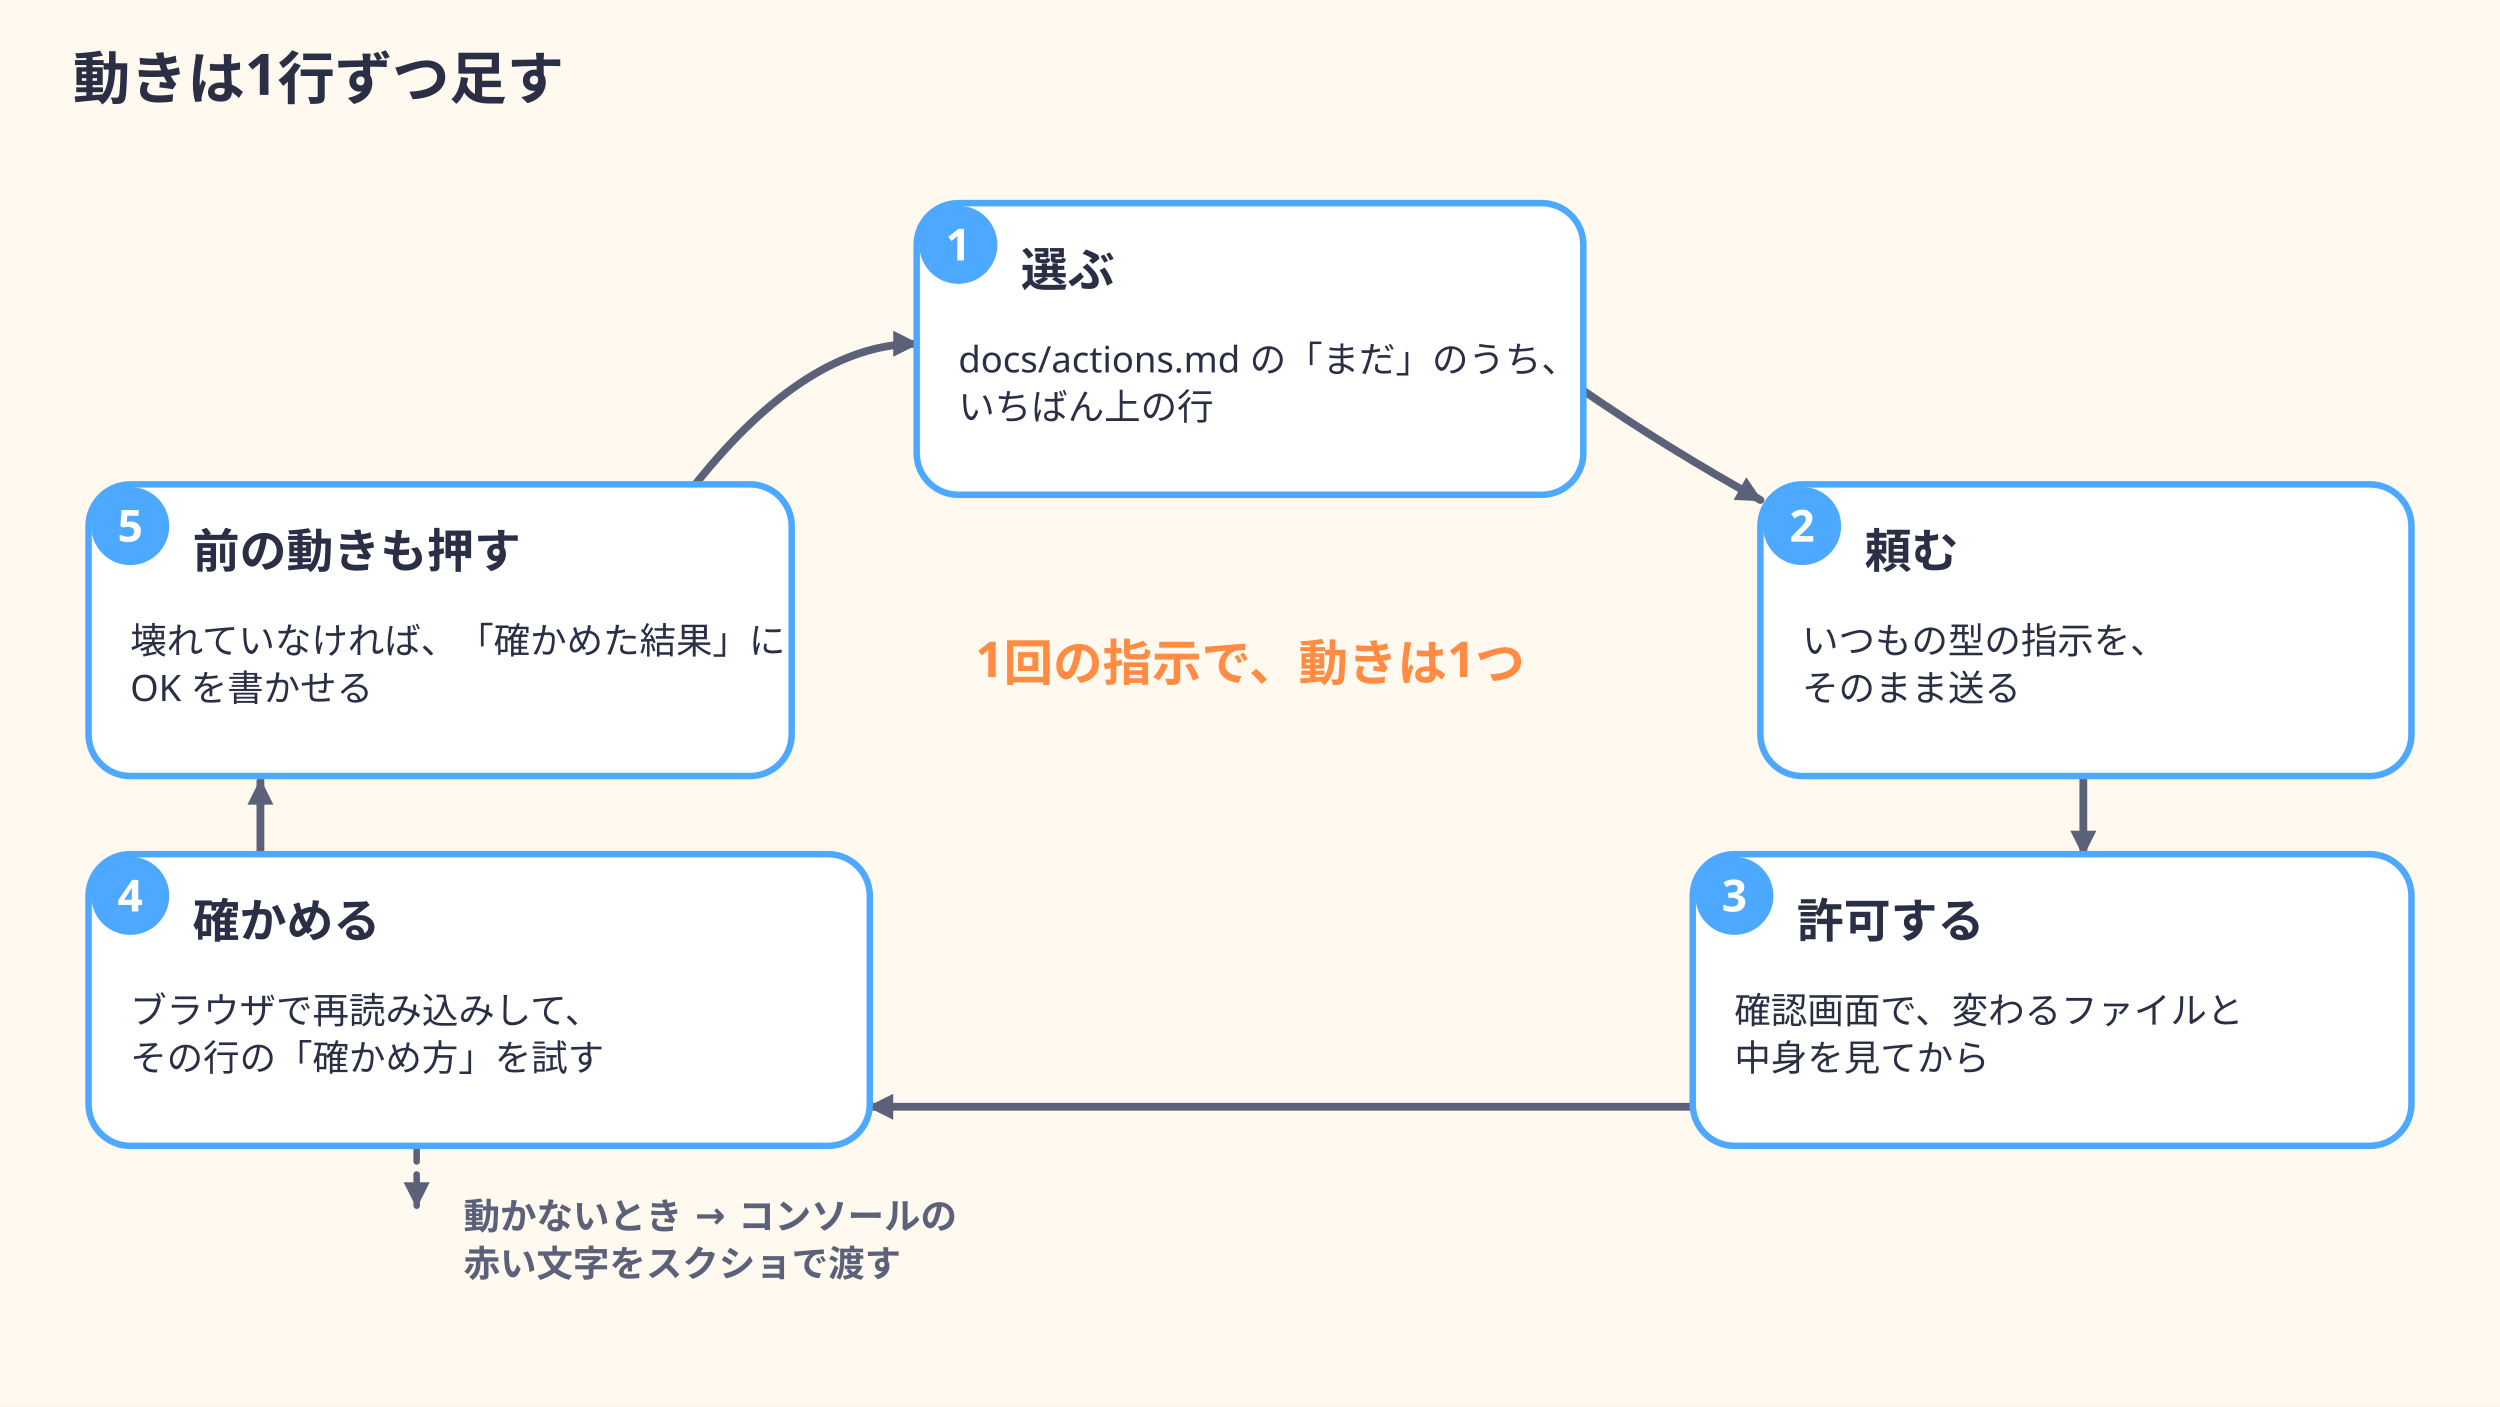
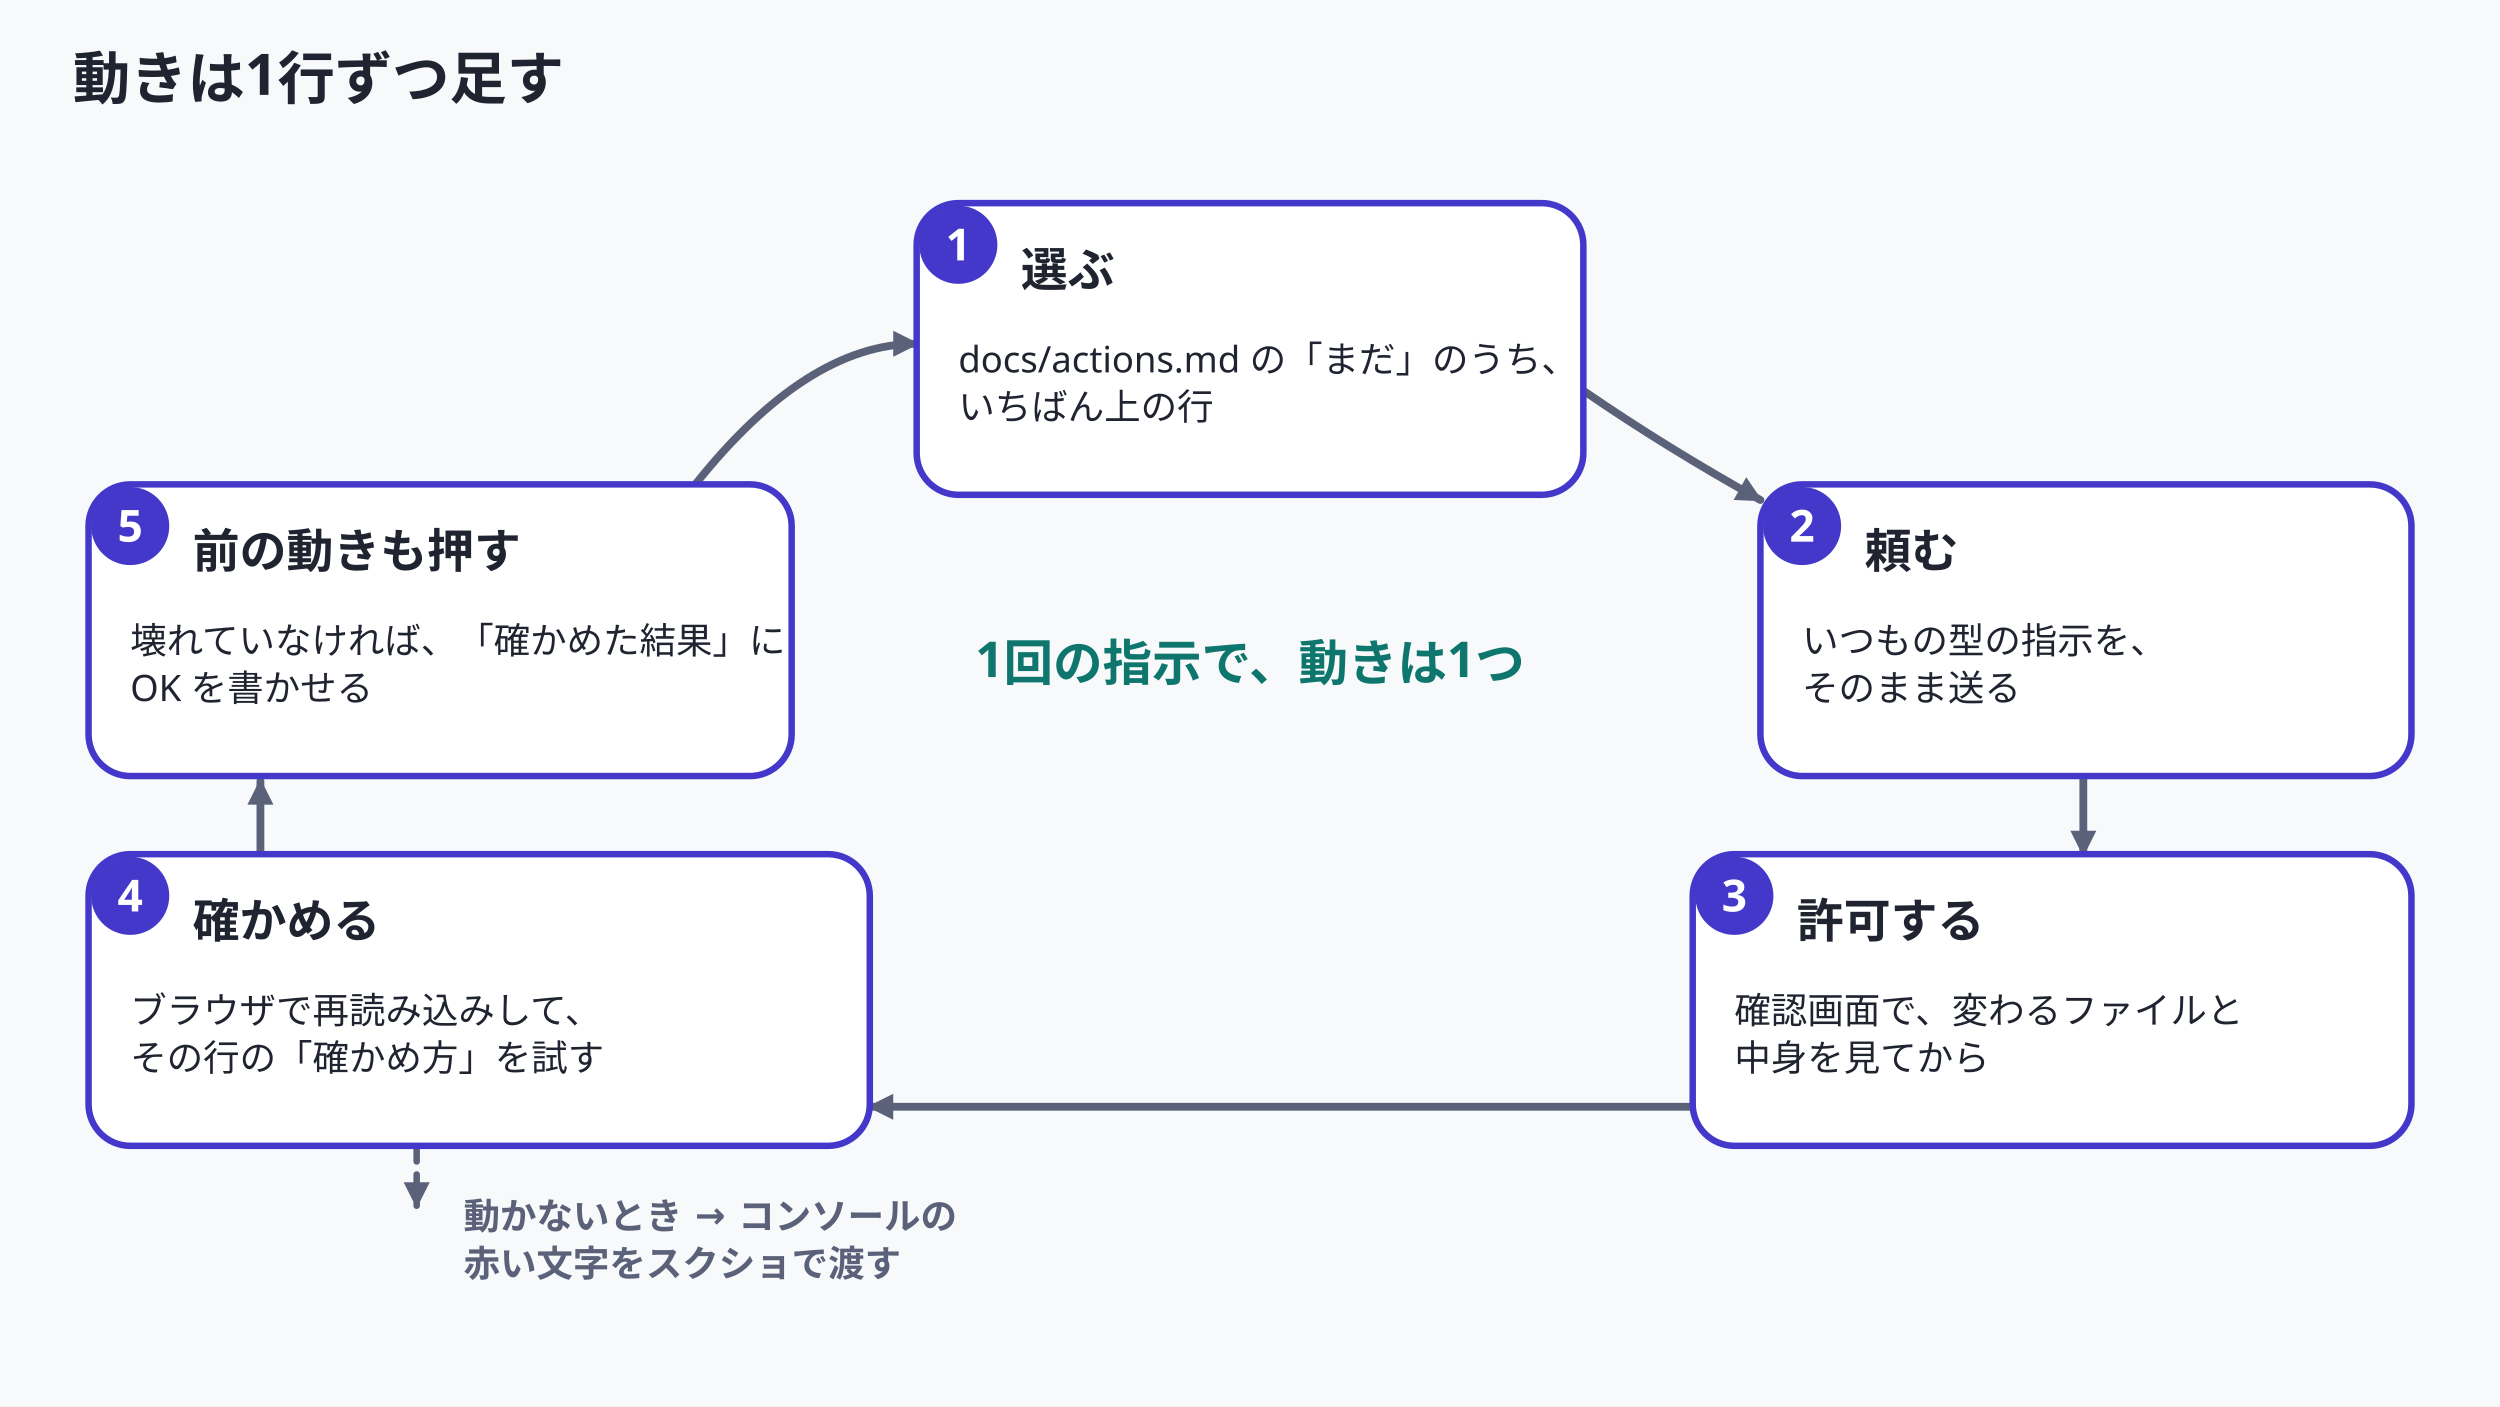
<svg xmlns="http://www.w3.org/2000/svg" id="diagram-row-loop" viewBox="0 0 960 540" role="img" aria-labelledby="svg-title svg-desc">
  <defs id="diagram-definitions">
    <marker id="arrow-gray" markerWidth="10" markerHeight="10" refX="9" refY="5" orient="auto" markerUnits="userSpaceOnUse" viewBox="0 0 10 10">
      <path id="arrow-gray-tip" d="M0 0L10 5L0 10Z" fill="#5A6178" />
    </marker>
  </defs>
-   <rect id="canvas" x="0" y="0" width="960" height="540" fill="#FFF9F0" />
-   <g id="diagram-content" font-family="'Hiragino Kaku Gothic ProN','Hiragino Sans','Noto Sans JP',sans-serif" fill="#2A2F45">
+   <rect id="canvas" x="0" y="0" width="960" height="540" fill="#F7F9FB" />
+   <g id="diagram-content" font-family="'Hiragino Kaku Gothic ProN','Hiragino Sans','Noto Sans JP',sans-serif" fill="#1F2430">
    <text id="main-title" x="28" y="38" font-size="22" font-weight="700">動きは1行ずつ足す</text>
    <path id="step-1-to-2" d="M608 150Q640 172 676 192" fill="none" stroke="#5A6178" stroke-width="3" stroke-linecap="round" stroke-linejoin="round" marker-end="url(#arrow-gray)" />
    <path id="step-2-to-3" d="M800 298V328" fill="none" stroke="#5A6178" stroke-width="3" stroke-linecap="round" stroke-linejoin="round" marker-end="url(#arrow-gray)" />
    <path id="step-3-to-4" d="M650 425H334" fill="none" stroke="#5A6178" stroke-width="3" stroke-linecap="round" stroke-linejoin="round" marker-end="url(#arrow-gray)" />
    <path id="step-4-to-5" d="M100 328V300" fill="none" stroke="#5A6178" stroke-width="3" stroke-linecap="round" stroke-linejoin="round" marker-end="url(#arrow-gray)" />
    <path id="step-5-to-1" d="M267 186Q310 132 352 132" fill="none" stroke="#5A6178" stroke-width="3" stroke-linecap="round" stroke-linejoin="round" marker-end="url(#arrow-gray)" />
    <path id="debug-branch" d="M160 440V463" fill="none" stroke="#5A6178" stroke-width="2.5" stroke-linecap="round" stroke-linejoin="round" stroke-dasharray="6 5" marker-end="url(#arrow-gray)" />
    <text id="debug-branch-label" x="178" y="472" font-size="14" font-weight="700" fill="#5A6178">
      <tspan id="debug-branch-label-line-1" x="178" y="472.0">動かないとき → コンソールの</tspan>
      <tspan id="debug-branch-label-line-2" x="178" y="490.2">赤い文字をスクショで渡す</tspan>
    </text>
    <g id="step-1" role="group" aria-labelledby="step-1-title" aria-describedby="step-1-desc">
-       <rect id="step-1-box" x="352" y="78" width="256" height="112" rx="16" fill="#FFFFFF" stroke="#4DA8FF" stroke-width="2.5" />
-       <circle id="step-1-number-circle" cx="368" cy="94" r="15" fill="#4DA8FF" />
+       <rect id="step-1-box" x="352" y="78" width="256" height="112" rx="16" fill="#FFFFFF" stroke="#4338CA" stroke-width="2.5" />
+       <circle id="step-1-number-circle" cx="368" cy="94" r="15" fill="#4338CA" />
      <text id="step-1-number" x="368" y="100" font-size="17" font-weight="700" fill="#FFFFFF" text-anchor="middle">1</text>
      <text id="step-1-title" x="392" y="110" font-size="18" font-weight="700">選ぶ</text>
-       <text id="step-1-desc" x="368" y="143" font-size="14" fill="#2A2F45">
+       <text id="step-1-desc" x="368" y="143" font-size="14" fill="#1F2430">
        <tspan id="step-1-desc-line-1" x="368" y="143.0">docs/actions.md の「まだ」のうち、</tspan>
        <tspan id="step-1-desc-line-2" x="368" y="161.2">いちばん上の行</tspan>
      </text>
    </g>
    <g id="step-2" role="group" aria-labelledby="step-2-title" aria-describedby="step-2-desc">
-       <rect id="step-2-box" x="676" y="186" width="250" height="112" rx="16" fill="#FFFFFF" stroke="#4DA8FF" stroke-width="2.5" />
-       <circle id="step-2-number-circle" cx="692" cy="202" r="15" fill="#4DA8FF" />
+       <rect id="step-2-box" x="676" y="186" width="250" height="112" rx="16" fill="#FFFFFF" stroke="#4338CA" stroke-width="2.5" />
+       <circle id="step-2-number-circle" cx="692" cy="202" r="15" fill="#4338CA" />
      <text id="step-2-number" x="692" y="208" font-size="17" font-weight="700" fill="#FFFFFF" text-anchor="middle">2</text>
      <text id="step-2-title" x="716" y="218" font-size="18" font-weight="700">頼む</text>
-       <text id="step-2-desc" x="692" y="251" font-size="14" fill="#2A2F45">
+       <text id="step-2-desc" x="692" y="251" font-size="14" fill="#1F2430">
        <tspan id="step-2-desc-line-1" x="692" y="251.0">いつもの型の指示を、</tspan>
        <tspan id="step-2-desc-line-2" x="692" y="269.2">そのまま送る</tspan>
      </text>
    </g>
    <g id="step-3" role="group" aria-labelledby="step-3-title" aria-describedby="step-3-desc">
-       <rect id="step-3-box" x="650" y="328" width="276" height="112" rx="16" fill="#FFFFFF" stroke="#4DA8FF" stroke-width="2.5" />
-       <circle id="step-3-number-circle" cx="666" cy="344" r="15" fill="#4DA8FF" />
+       <rect id="step-3-box" x="650" y="328" width="276" height="112" rx="16" fill="#FFFFFF" stroke="#4338CA" stroke-width="2.5" />
+       <circle id="step-3-number-circle" cx="666" cy="344" r="15" fill="#4338CA" />
      <text id="step-3-number" x="666" y="350" font-size="17" font-weight="700" fill="#FFFFFF" text-anchor="middle">3</text>
      <text id="step-3-title" x="690" y="360" font-size="18" font-weight="700">許可する</text>
-       <text id="step-3-desc" x="666" y="393" font-size="14" fill="#2A2F45">
+       <text id="step-3-desc" x="666" y="393" font-size="14" fill="#1F2430">
        <tspan id="step-3-desc-line-1" x="666" y="393.0">確認画面で、変わるファイルと</tspan>
        <tspan id="step-3-desc-line-2" x="666" y="411.2">中身を見てから</tspan>
      </text>
    </g>
    <g id="step-4" role="group" aria-labelledby="step-4-title" aria-describedby="step-4-desc">
-       <rect id="step-4-box" x="34" y="328" width="300" height="112" rx="16" fill="#FFFFFF" stroke="#4DA8FF" stroke-width="2.5" />
-       <circle id="step-4-number-circle" cx="50" cy="344" r="15" fill="#4DA8FF" />
+       <rect id="step-4-box" x="34" y="328" width="300" height="112" rx="16" fill="#FFFFFF" stroke="#4338CA" stroke-width="2.5" />
+       <circle id="step-4-number-circle" cx="50" cy="344" r="15" fill="#4338CA" />
      <text id="step-4-number" x="50" y="350" font-size="17" font-weight="700" fill="#FFFFFF" text-anchor="middle">4</text>
      <text id="step-4-title" x="74" y="360" font-size="18" font-weight="700">確かめる</text>
-       <text id="step-4-desc" x="50" y="393" font-size="14" fill="#2A2F45">
+       <text id="step-4-desc" x="50" y="393" font-size="14" fill="#1F2430">
        <tspan id="step-4-desc-line-1" x="50" y="393.0">ブラウザで再読み込みして、</tspan>
        <tspan id="step-4-desc-line-2" x="50" y="411.2">その行の「確かめ方」を試す</tspan>
      </text>
    </g>
    <g id="step-5" role="group" aria-labelledby="step-5-title" aria-describedby="step-5-desc">
-       <rect id="step-5-box" x="34" y="186" width="270" height="112" rx="16" fill="#FFFFFF" stroke="#4DA8FF" stroke-width="2.5" />
-       <circle id="step-5-number-circle" cx="50" cy="202" r="15" fill="#4DA8FF" />
+       <rect id="step-5-box" x="34" y="186" width="270" height="112" rx="16" fill="#FFFFFF" stroke="#4338CA" stroke-width="2.5" />
+       <circle id="step-5-number-circle" cx="50" cy="202" r="15" fill="#4338CA" />
      <text id="step-5-number" x="50" y="208" font-size="17" font-weight="700" fill="#FFFFFF" text-anchor="middle">5</text>
      <text id="step-5-title" x="74" y="218" font-size="18" font-weight="700">前の動きも押す</text>
-       <text id="step-5-desc" x="50" y="251" font-size="14" fill="#2A2F45">
+       <text id="step-5-desc" x="50" y="251" font-size="14" fill="#1F2430">
        <tspan id="step-5-desc-line-1" x="50" y="251.0">壊れていなければ、「確かめた結果」に</tspan>
        <tspan id="step-5-desc-line-2" x="50" y="269.2">OK を書かせる</tspan>
      </text>
    </g>
-     <text id="center-message" x="480" y="260" font-size="19" font-weight="700" fill="#FF8C42" text-anchor="middle">1回の指示で、動きは1つ</text>
+     <text id="center-message" x="480" y="260" font-size="19" font-weight="700" fill="#0F766E" text-anchor="middle">1回の指示で、動きは1つ</text>
  </g>
</svg>
